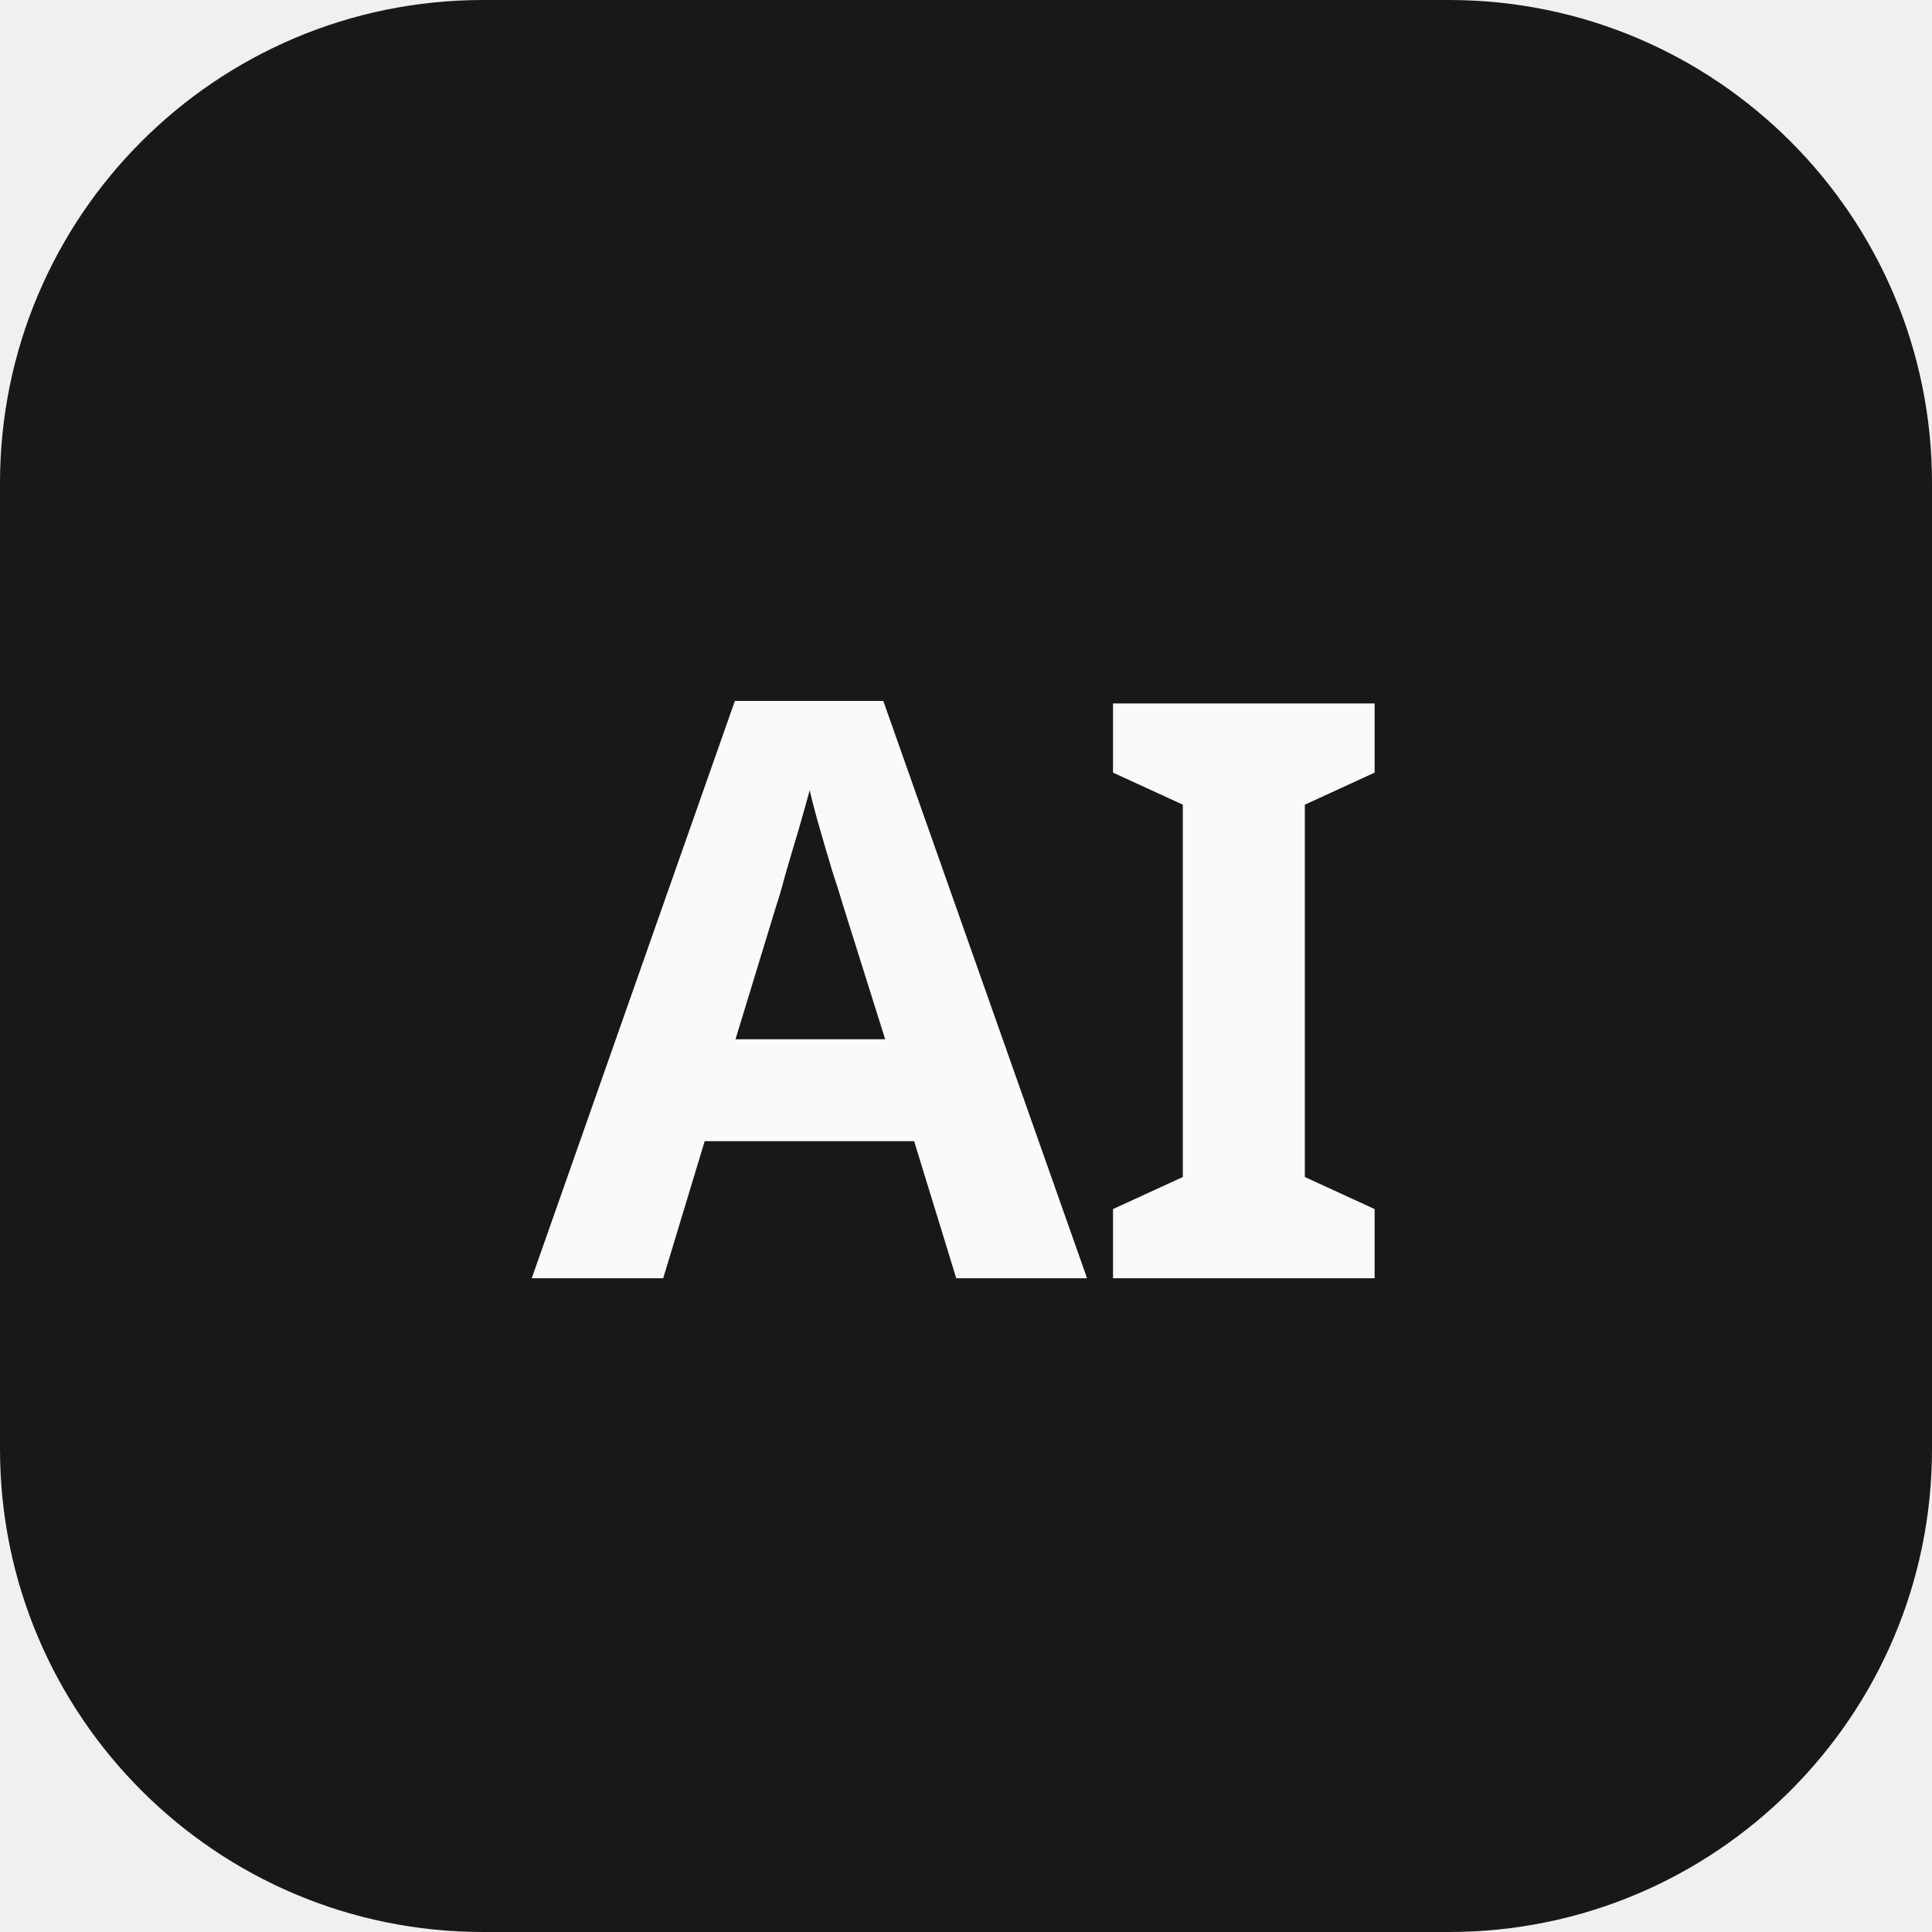
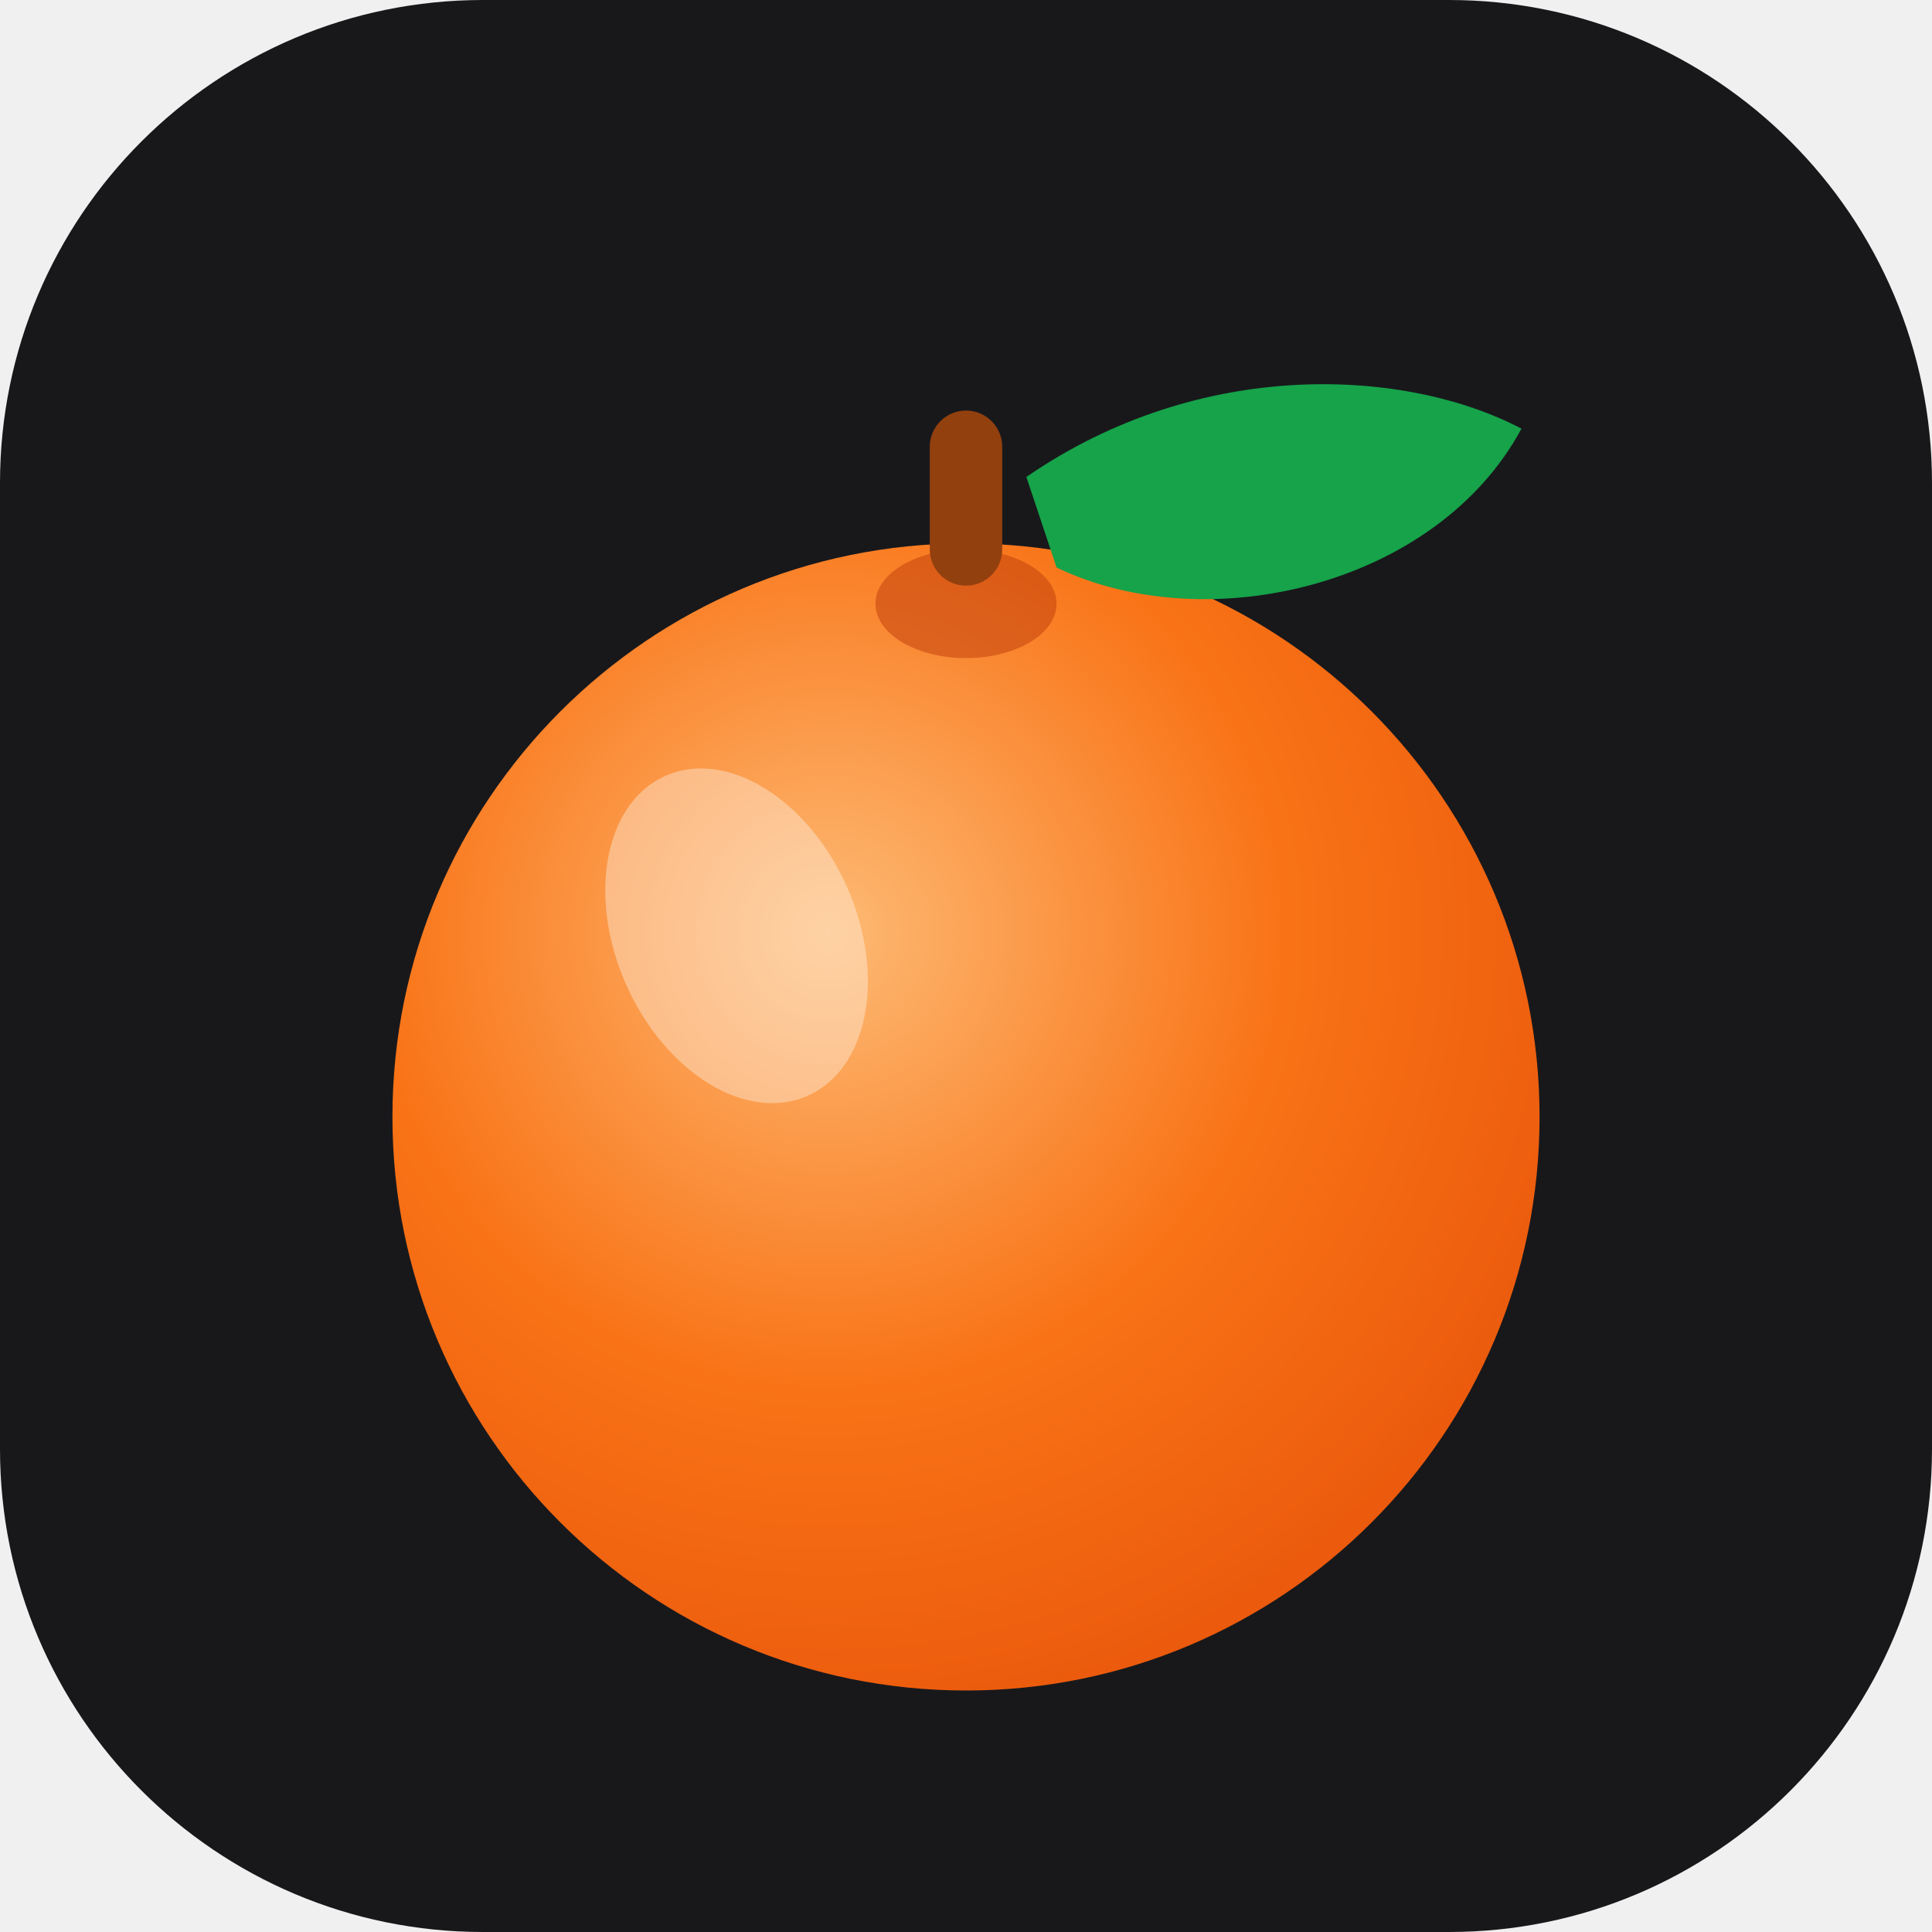
- <svg xmlns="http://www.w3.org/2000/svg" width="48" height="48" viewBox="0 0 48 48" fill="none">
-   <rect width="48" height="48" rx="12" fill="#18181B" />
-   <text x="50%" y="50%" dominant-baseline="central" text-anchor="middle" fill="#FAFAFA" font-family="system-ui, sans-serif" font-size="20" font-weight="700">AI</text>
+ <svg xmlns="http://www.w3.org/2000/svg" width="48" height="48" viewBox="0 0 32 32" fill="none">
+   <defs>
+     <radialGradient id="ob" cx="38%" cy="34%" r="72%">
+       <stop offset="0%" stop-color="#fdba74" />
+       <stop offset="55%" stop-color="#f97316" />
+       <stop offset="100%" stop-color="#ea580c" />
+     </radialGradient>
+   </defs>
+   <rect width="32" height="32" rx="8" fill="#18181B" />
+   <circle cx="16" cy="18.5" r="9.5" fill="url(#ob)" />
+   <ellipse cx="16" cy="10" rx="1.5" ry="0.9" fill="#c2410c" opacity="0.55" />
+   <rect x="15.4" y="6.8" width="1.2" height="2.9" rx="0.6" fill="#92400e" />
+   <path d="M17 7.9 C19.9 5.9 23.3 6.1 25.2 7.1 C23.8 9.7 20 10.6 17.5 9.4 Z" fill="#16a34a" />
+   <ellipse cx="12.2" cy="15.5" rx="2" ry="2.9" fill="#ffffff" opacity="0.35" transform="rotate(-24 12.2 15.5)" />
</svg>
